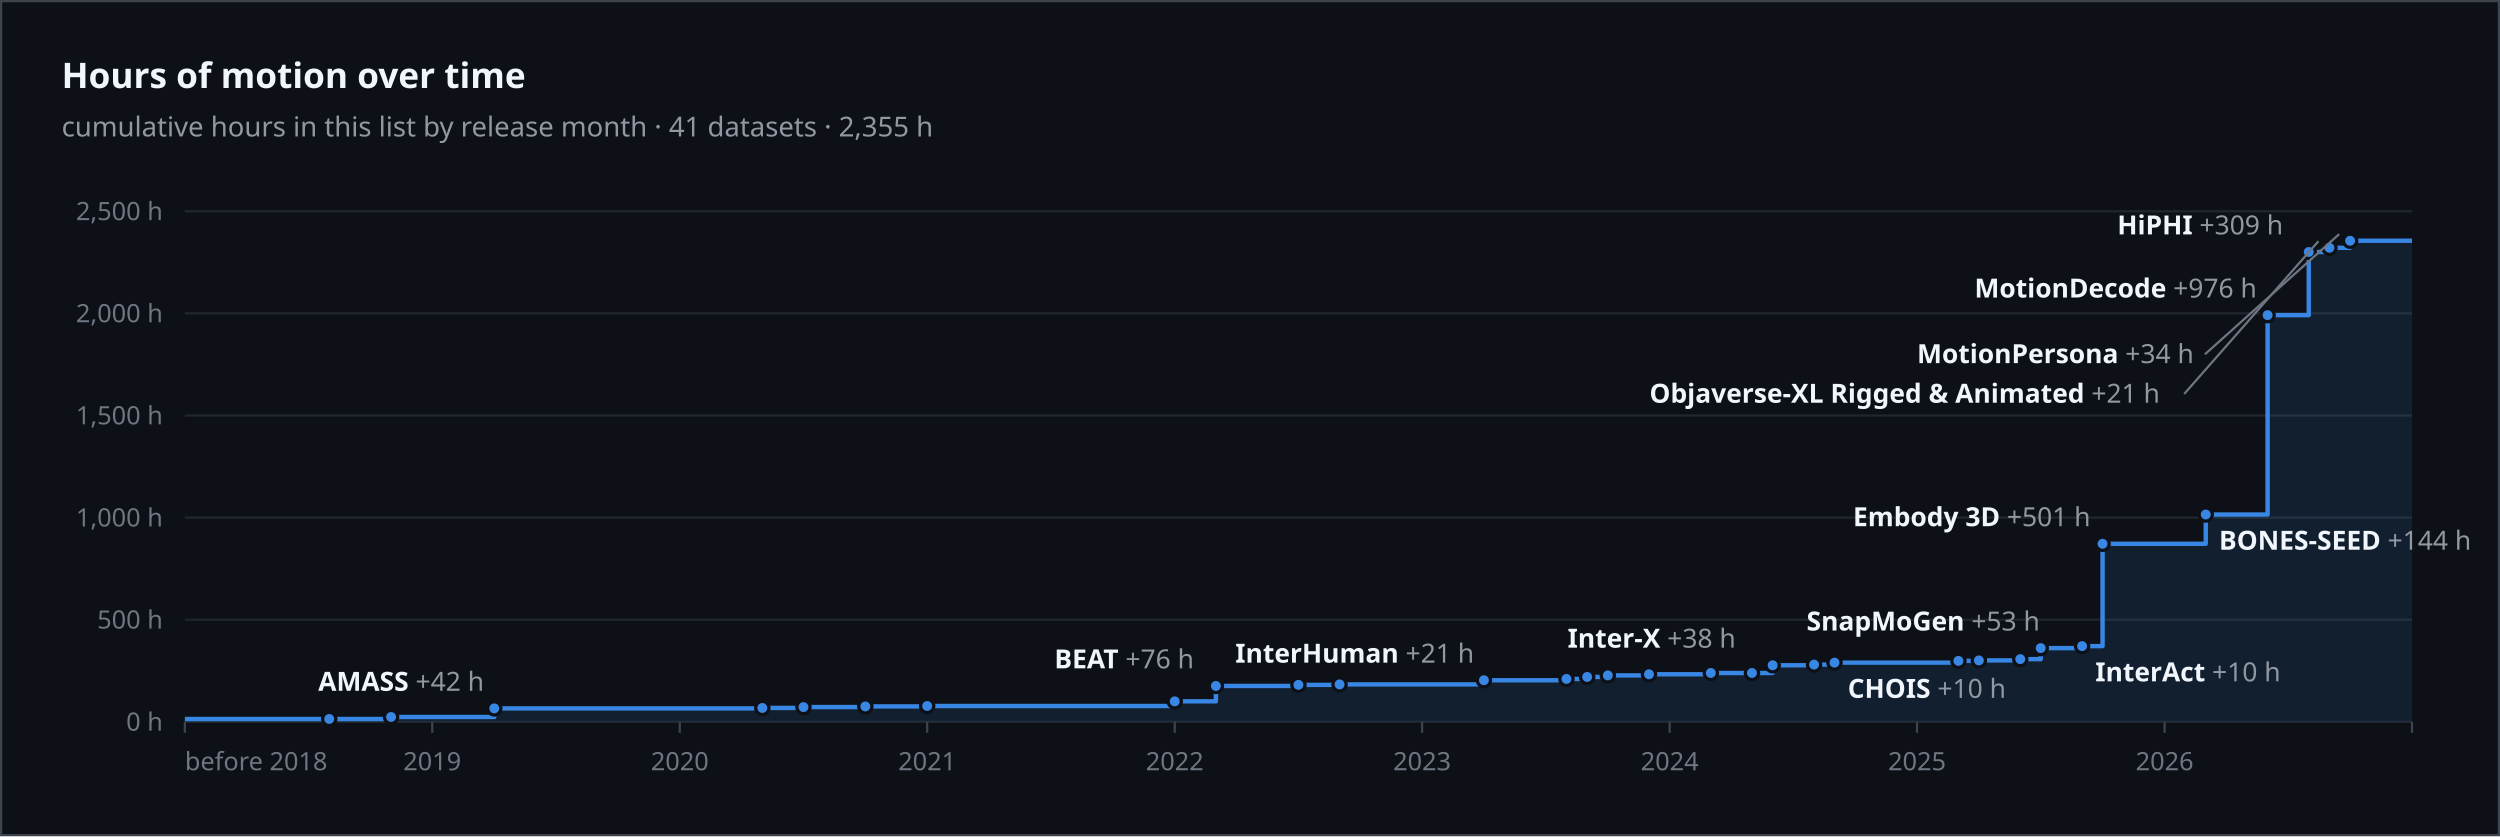
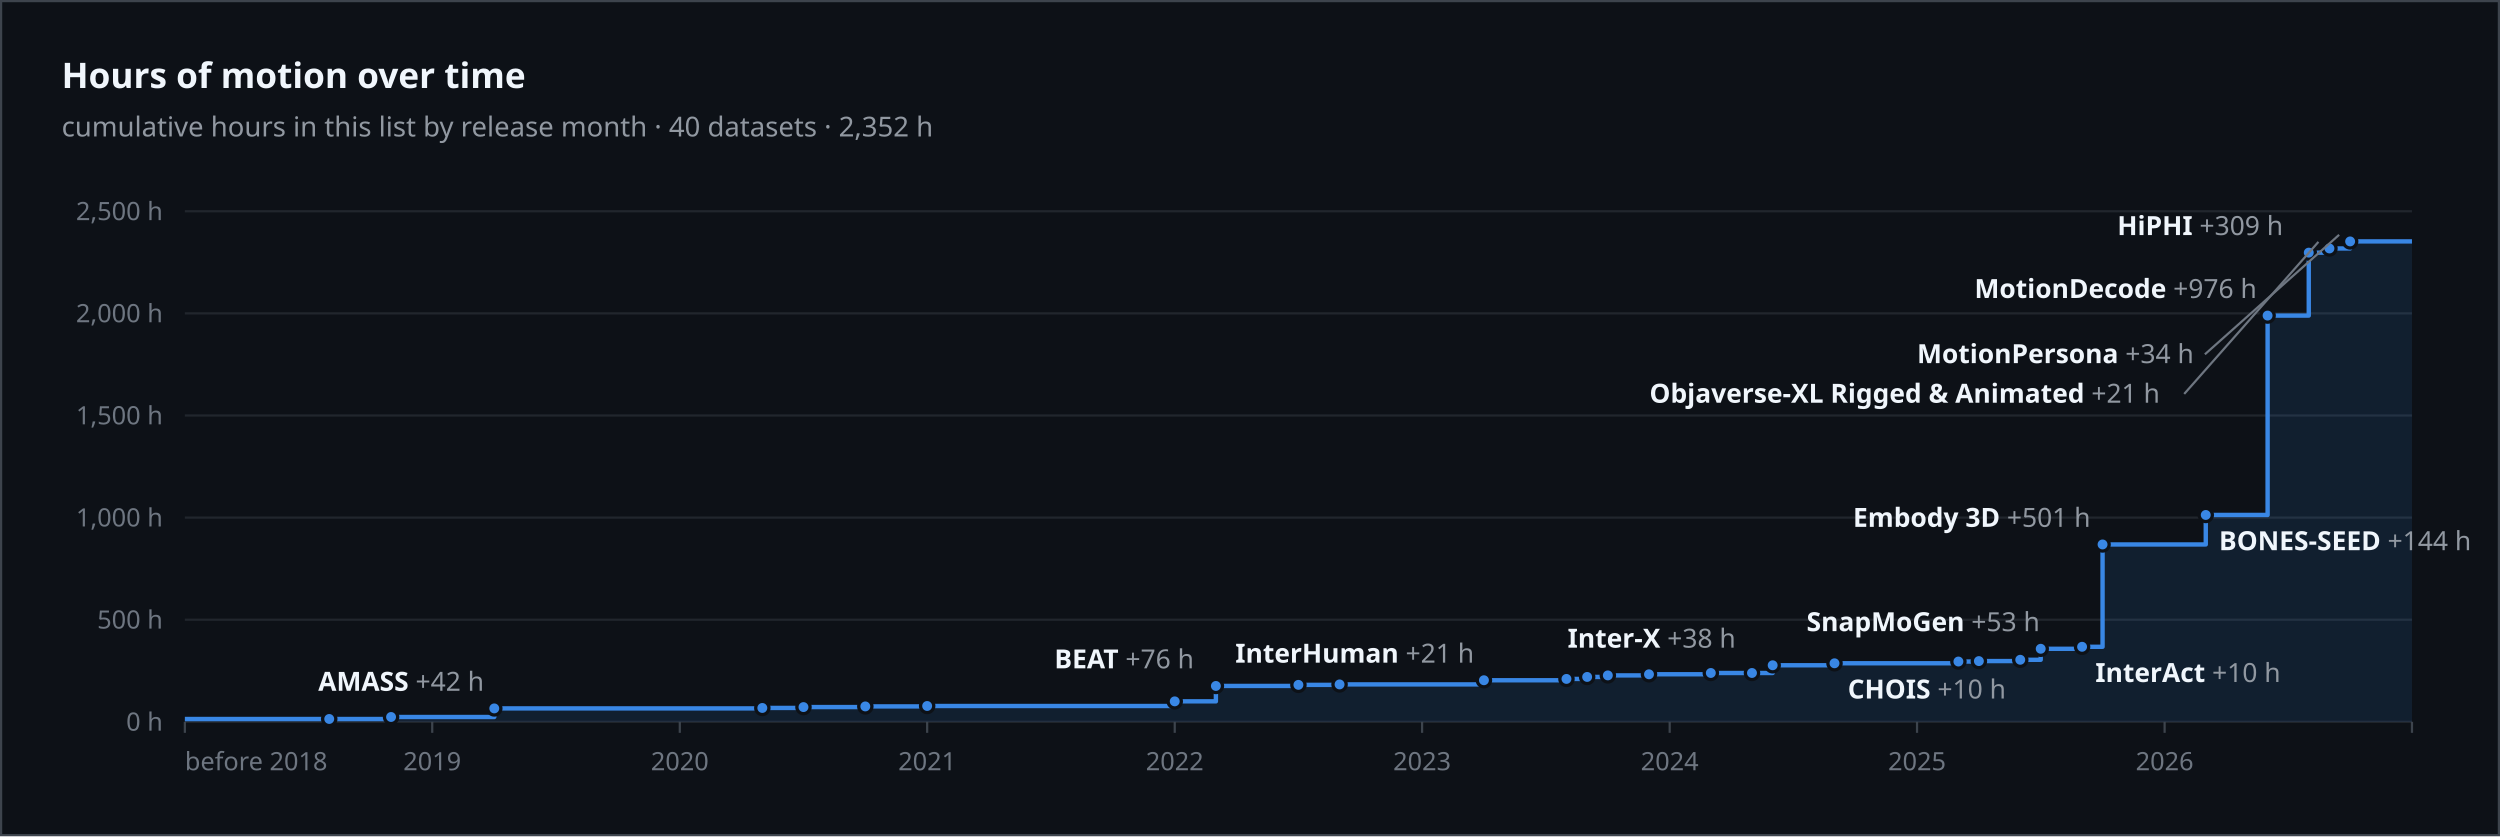
<svg xmlns="http://www.w3.org/2000/svg" width="1136" height="380" viewBox="0 0 1136 380" role="img" aria-label="Hours of motion over time" font-family="-apple-system, BlinkMacSystemFont, 'Segoe UI', 'Noto Sans', Helvetica, Arial, sans-serif">
  <rect x="0.5" y="0.5" width="1135" height="379" fill="#0d1117" stroke="#3d444d" />
  <text x="28" y="40" font-size="16" font-weight="600" fill="#f0f6fc">Hours of motion over time</text>
-   <text x="28" y="62" font-size="12.5" fill="#9198a1">cumulative hours in this list by release month · 41 datasets · 2,355 h</text>
+   <text x="28" y="62" font-size="12.5" fill="#9198a1">cumulative hours in this list by release month · 40 datasets · 2,352 h</text>
  <line x1="84" y1="328.0" x2="1096" y2="328.0" stroke="#21262d" stroke-width="1" />
  <text x="74" y="328.0" dy="0.35em" text-anchor="end" font-size="11.5" fill="#6e7681">0 h</text>
  <line x1="84" y1="281.6" x2="1096" y2="281.6" stroke="#21262d" stroke-width="1" />
  <text x="74" y="281.6" dy="0.35em" text-anchor="end" font-size="11.5" fill="#6e7681">500 h</text>
  <line x1="84" y1="235.2" x2="1096" y2="235.2" stroke="#21262d" stroke-width="1" />
  <text x="74" y="235.2" dy="0.35em" text-anchor="end" font-size="11.5" fill="#6e7681">1,000 h</text>
  <line x1="84" y1="188.8" x2="1096" y2="188.8" stroke="#21262d" stroke-width="1" />
  <text x="74" y="188.8" dy="0.35em" text-anchor="end" font-size="11.5" fill="#6e7681">1,500 h</text>
  <line x1="84" y1="142.4" x2="1096" y2="142.4" stroke="#21262d" stroke-width="1" />
  <text x="74" y="142.4" dy="0.35em" text-anchor="end" font-size="11.5" fill="#6e7681">2,000 h</text>
  <line x1="84" y1="96.0" x2="1096" y2="96.0" stroke="#21262d" stroke-width="1" />
  <text x="74" y="96.0" dy="0.35em" text-anchor="end" font-size="11.5" fill="#6e7681">2,500 h</text>
  <line x1="84.0" y1="328" x2="84.0" y2="333" stroke="#3d444d" />
  <text x="84.0" y="350" text-anchor="start" font-size="11.5" fill="#6e7681">before 2018</text>
  <line x1="196.4" y1="328" x2="196.4" y2="333" stroke="#3d444d" />
  <text x="196.4" y="350" text-anchor="middle" font-size="11.5" fill="#6e7681">2019</text>
  <line x1="308.9" y1="328" x2="308.9" y2="333" stroke="#3d444d" />
  <text x="308.9" y="350" text-anchor="middle" font-size="11.5" fill="#6e7681">2020</text>
  <line x1="421.3" y1="328" x2="421.3" y2="333" stroke="#3d444d" />
  <text x="421.3" y="350" text-anchor="middle" font-size="11.5" fill="#6e7681">2021</text>
  <line x1="533.8" y1="328" x2="533.8" y2="333" stroke="#3d444d" />
  <text x="533.8" y="350" text-anchor="middle" font-size="11.5" fill="#6e7681">2022</text>
  <line x1="646.2" y1="328" x2="646.2" y2="333" stroke="#3d444d" />
  <text x="646.2" y="350" text-anchor="middle" font-size="11.5" fill="#6e7681">2023</text>
  <line x1="758.7" y1="328" x2="758.7" y2="333" stroke="#3d444d" />
  <text x="758.7" y="350" text-anchor="middle" font-size="11.5" fill="#6e7681">2024</text>
  <line x1="871.1" y1="328" x2="871.1" y2="333" stroke="#3d444d" />
  <text x="871.1" y="350" text-anchor="middle" font-size="11.5" fill="#6e7681">2025</text>
  <line x1="983.6" y1="328" x2="983.6" y2="333" stroke="#3d444d" />
  <text x="983.6" y="350" text-anchor="middle" font-size="11.5" fill="#6e7681">2026</text>
  <line x1="1096.0" y1="328" x2="1096.0" y2="333" stroke="#3d444d" />
-   <path d="M84,328 L84,326.7 L84.0,326.7 L149.6,326.7 L149.6,326.7 L177.7,326.7 L177.7,325.8 L224.6,325.8 L224.6,321.9 L346.4,321.9 L346.4,321.7 L365.1,321.7 L365.1,321.3 L393.2,321.3 L393.2,321.0 L421.3,321.0 L421.3,320.8 L533.8,320.8 L533.8,318.7 L552.5,318.7 L552.5,311.7 L590.0,311.7 L590.0,311.2 L608.7,311.2 L608.7,311.0 L674.3,311.0 L674.3,309.1 L711.8,309.1 L711.8,308.5 L721.2,308.5 L721.2,307.6 L730.6,307.6 L730.6,306.9 L749.3,306.9 L749.3,306.4 L777.4,306.4 L777.4,305.8 L796.1,305.8 L796.1,305.8 L805.5,305.8 L805.5,302.3 L824.3,302.3 L824.3,302.0 L833.6,302.0 L833.6,301.1 L889.9,301.1 L889.9,300.3 L899.2,300.3 L899.2,300.1 L918.0,300.1 L918.0,299.5 L927.3,299.5 L927.3,294.5 L946.1,294.5 L946.1,293.6 L955.4,293.6 L955.4,247.1 L1002.3,247.1 L1002.3,233.8 L1030.4,233.8 L1030.4,143.2 L1049.1,143.2 L1049.1,114.5 L1058.5,114.5 L1058.5,112.6 L1067.9,112.6 L1067.9,109.4 L1096.0,109.4 L1096.0,328 Z" fill="#3987e5" fill-opacity="0.12" />
-   <path d="M84.0,326.7 L149.6,326.7 L149.6,326.7 L177.7,326.7 L177.7,325.8 L224.6,325.8 L224.6,321.9 L346.4,321.9 L346.4,321.7 L365.1,321.7 L365.1,321.3 L393.2,321.3 L393.2,321.0 L421.3,321.0 L421.3,320.8 L533.8,320.8 L533.8,318.7 L552.5,318.7 L552.5,311.7 L590.0,311.7 L590.0,311.2 L608.7,311.2 L608.7,311.0 L674.3,311.0 L674.3,309.1 L711.8,309.1 L711.8,308.5 L721.2,308.5 L721.2,307.6 L730.6,307.6 L730.6,306.9 L749.3,306.9 L749.3,306.4 L777.4,306.4 L777.4,305.8 L796.1,305.8 L796.1,305.8 L805.5,305.8 L805.5,302.3 L824.3,302.3 L824.3,302.0 L833.6,302.0 L833.6,301.1 L889.9,301.1 L889.9,300.3 L899.2,300.3 L899.2,300.1 L918.0,300.1 L918.0,299.5 L927.3,299.5 L927.3,294.5 L946.1,294.5 L946.1,293.6 L955.4,293.6 L955.4,247.1 L1002.3,247.1 L1002.3,233.8 L1030.4,233.8 L1030.4,143.2 L1049.1,143.2 L1049.1,114.5 L1058.5,114.5 L1058.5,112.6 L1067.9,112.6 L1067.9,109.4 L1096.0,109.4" fill="none" stroke="#3987e5" stroke-width="2" stroke-linejoin="round" />
+   <path d="M84,328 L84,326.7 L84.0,326.7 L149.6,326.7 L149.6,326.7 L177.7,326.7 L177.7,325.8 L224.6,325.8 L224.6,321.9 L346.4,321.9 L346.4,321.7 L365.1,321.7 L365.1,321.3 L393.2,321.3 L393.2,321.0 L421.3,321.0 L421.3,320.8 L533.8,320.8 L533.8,318.7 L552.5,318.7 L552.5,311.7 L590.0,311.7 L590.0,311.2 L608.7,311.2 L608.7,311.0 L674.3,311.0 L674.3,309.1 L711.8,309.1 L711.8,308.5 L721.2,308.5 L721.2,307.6 L730.6,307.6 L730.6,306.9 L749.3,306.9 L749.3,306.4 L777.4,306.4 L777.4,305.8 L796.1,305.8 L796.1,305.8 L805.5,305.8 L805.5,302.3 L833.6,302.3 L833.6,301.4 L889.9,301.4 L889.9,300.6 L899.2,300.6 L899.2,300.4 L918.0,300.4 L918.0,299.8 L927.3,299.8 L927.3,294.8 L946.1,294.8 L946.1,293.9 L955.4,293.9 L955.4,247.4 L1002.3,247.4 L1002.3,234.0 L1030.4,234.0 L1030.4,143.4 L1049.1,143.4 L1049.1,114.8 L1058.5,114.8 L1058.5,112.9 L1067.9,112.9 L1067.9,109.7 L1096.0,109.7 L1096.0,328 Z" fill="#3987e5" fill-opacity="0.12" />
+   <path d="M84.0,326.7 L149.6,326.7 L149.6,326.7 L177.7,326.7 L177.7,325.8 L224.6,325.8 L224.6,321.9 L346.4,321.9 L346.4,321.7 L365.1,321.7 L365.1,321.3 L393.2,321.3 L393.2,321.0 L421.3,321.0 L421.3,320.8 L533.8,320.8 L533.8,318.7 L552.5,318.7 L552.5,311.7 L590.0,311.7 L590.0,311.2 L608.7,311.2 L608.7,311.0 L674.3,311.0 L674.3,309.1 L711.8,309.1 L711.8,308.5 L721.2,308.5 L721.2,307.6 L730.6,307.6 L730.6,306.9 L749.3,306.9 L749.3,306.4 L777.4,306.4 L777.4,305.8 L796.1,305.8 L796.1,305.8 L805.5,305.8 L805.5,302.3 L833.6,302.3 L833.6,301.4 L889.9,301.4 L889.9,300.6 L899.2,300.6 L899.2,300.4 L918.0,300.4 L918.0,299.8 L927.3,299.8 L927.3,294.8 L946.1,294.8 L946.1,293.9 L955.4,293.9 L955.4,247.4 L1002.3,247.4 L1002.3,234.0 L1030.4,234.0 L1030.4,143.4 L1049.1,143.4 L1049.1,114.8 L1058.5,114.8 L1058.5,112.9 L1067.9,112.9 L1067.9,109.7 L1096.0,109.7" fill="none" stroke="#3987e5" stroke-width="2" stroke-linejoin="round" />
  <circle cx="149.6" cy="326.7" r="3" fill="#3987e5" stroke="#0d1117" stroke-width="1.5" />
  <circle cx="177.7" cy="325.8" r="3" fill="#3987e5" stroke="#0d1117" stroke-width="1.5" />
  <circle cx="224.6" cy="321.9" r="3" fill="#3987e5" stroke="#0d1117" stroke-width="1.5" />
  <circle cx="346.4" cy="321.7" r="3" fill="#3987e5" stroke="#0d1117" stroke-width="1.5" />
  <circle cx="365.1" cy="321.3" r="3" fill="#3987e5" stroke="#0d1117" stroke-width="1.5" />
  <circle cx="393.2" cy="321.0" r="3" fill="#3987e5" stroke="#0d1117" stroke-width="1.5" />
  <circle cx="421.3" cy="320.8" r="3" fill="#3987e5" stroke="#0d1117" stroke-width="1.5" />
  <circle cx="533.8" cy="318.7" r="3" fill="#3987e5" stroke="#0d1117" stroke-width="1.5" />
  <circle cx="552.5" cy="311.7" r="3" fill="#3987e5" stroke="#0d1117" stroke-width="1.5" />
  <circle cx="590.0" cy="311.2" r="3" fill="#3987e5" stroke="#0d1117" stroke-width="1.5" />
  <circle cx="608.7" cy="311.0" r="3" fill="#3987e5" stroke="#0d1117" stroke-width="1.5" />
  <circle cx="674.3" cy="309.1" r="3" fill="#3987e5" stroke="#0d1117" stroke-width="1.5" />
  <circle cx="711.8" cy="308.5" r="3" fill="#3987e5" stroke="#0d1117" stroke-width="1.5" />
  <circle cx="721.2" cy="307.6" r="3" fill="#3987e5" stroke="#0d1117" stroke-width="1.5" />
  <circle cx="730.6" cy="306.9" r="3" fill="#3987e5" stroke="#0d1117" stroke-width="1.5" />
  <circle cx="749.3" cy="306.4" r="3" fill="#3987e5" stroke="#0d1117" stroke-width="1.5" />
  <circle cx="777.4" cy="305.8" r="3" fill="#3987e5" stroke="#0d1117" stroke-width="1.5" />
  <circle cx="796.1" cy="305.8" r="3" fill="#3987e5" stroke="#0d1117" stroke-width="1.5" />
  <circle cx="805.5" cy="302.3" r="3" fill="#3987e5" stroke="#0d1117" stroke-width="1.5" />
-   <circle cx="824.3" cy="302.0" r="3" fill="#3987e5" stroke="#0d1117" stroke-width="1.5" />
-   <circle cx="833.6" cy="301.1" r="3" fill="#3987e5" stroke="#0d1117" stroke-width="1.5" />
-   <circle cx="889.9" cy="300.3" r="3" fill="#3987e5" stroke="#0d1117" stroke-width="1.5" />
-   <circle cx="899.2" cy="300.1" r="3" fill="#3987e5" stroke="#0d1117" stroke-width="1.5" />
-   <circle cx="918.0" cy="299.5" r="3" fill="#3987e5" stroke="#0d1117" stroke-width="1.5" />
-   <circle cx="927.3" cy="294.5" r="3" fill="#3987e5" stroke="#0d1117" stroke-width="1.5" />
-   <circle cx="946.1" cy="293.6" r="3" fill="#3987e5" stroke="#0d1117" stroke-width="1.5" />
-   <circle cx="955.4" cy="247.1" r="3" fill="#3987e5" stroke="#0d1117" stroke-width="1.5" />
-   <circle cx="1002.3" cy="233.8" r="3" fill="#3987e5" stroke="#0d1117" stroke-width="1.5" />
-   <circle cx="1030.4" cy="143.2" r="3" fill="#3987e5" stroke="#0d1117" stroke-width="1.5" />
-   <circle cx="1049.1" cy="114.5" r="3" fill="#3987e5" stroke="#0d1117" stroke-width="1.5" />
-   <circle cx="1058.5" cy="112.6" r="3" fill="#3987e5" stroke="#0d1117" stroke-width="1.5" />
-   <circle cx="1067.9" cy="109.4" r="3" fill="#3987e5" stroke="#0d1117" stroke-width="1.5" />
-   <text x="897.2" y="135.2" font-size="12" fill="#f0f6fc">
+   <circle cx="833.6" cy="301.4" r="3" fill="#3987e5" stroke="#0d1117" stroke-width="1.5" />
+   <circle cx="889.9" cy="300.6" r="3" fill="#3987e5" stroke="#0d1117" stroke-width="1.5" />
+   <circle cx="899.2" cy="300.4" r="3" fill="#3987e5" stroke="#0d1117" stroke-width="1.5" />
+   <circle cx="918.0" cy="299.8" r="3" fill="#3987e5" stroke="#0d1117" stroke-width="1.5" />
+   <circle cx="927.3" cy="294.8" r="3" fill="#3987e5" stroke="#0d1117" stroke-width="1.5" />
+   <circle cx="946.1" cy="293.9" r="3" fill="#3987e5" stroke="#0d1117" stroke-width="1.5" />
+   <circle cx="955.4" cy="247.4" r="3" fill="#3987e5" stroke="#0d1117" stroke-width="1.5" />
+   <circle cx="1002.3" cy="234.0" r="3" fill="#3987e5" stroke="#0d1117" stroke-width="1.5" />
+   <circle cx="1030.4" cy="143.4" r="3" fill="#3987e5" stroke="#0d1117" stroke-width="1.5" />
+   <circle cx="1049.1" cy="114.8" r="3" fill="#3987e5" stroke="#0d1117" stroke-width="1.5" />
+   <circle cx="1058.5" cy="112.9" r="3" fill="#3987e5" stroke="#0d1117" stroke-width="1.5" />
+   <circle cx="1067.9" cy="109.7" r="3" fill="#3987e5" stroke="#0d1117" stroke-width="1.5" />
+   <text x="897.2" y="135.4" font-size="12" fill="#f0f6fc">
    <tspan font-weight="600">MotionDecode</tspan>
    <tspan fill="#9198a1">+976 h</tspan>
  </text>
-   <text x="842.0" y="239.1" font-size="12" fill="#f0f6fc">
+   <text x="842.0" y="239.4" font-size="12" fill="#f0f6fc">
    <tspan font-weight="600">Embody 3D</tspan>
    <tspan fill="#9198a1">+501 h</tspan>
  </text>
-   <text x="962.1" y="106.5" font-size="12" fill="#f0f6fc">
+   <text x="962.1" y="106.8" font-size="12" fill="#f0f6fc">
    <tspan font-weight="600">HiPHI</tspan>
    <tspan fill="#9198a1">+309 h</tspan>
  </text>
-   <text x="1008.3" y="249.8" font-size="12" fill="#f0f6fc">
+   <text x="1008.3" y="250.0" font-size="12" fill="#f0f6fc">
    <tspan font-weight="600">BONES-SEED</tspan>
    <tspan fill="#9198a1">+144 h</tspan>
  </text>
  <text x="479.1" y="303.7" font-size="12" fill="#f0f6fc">
    <tspan font-weight="600">BEAT</tspan>
    <tspan fill="#9198a1">+76 h</tspan>
  </text>
-   <text x="820.9" y="286.5" font-size="12" fill="#f0f6fc">
+   <text x="820.9" y="286.8" font-size="12" fill="#f0f6fc">
    <tspan font-weight="600">SnapMoGen</tspan>
    <tspan fill="#9198a1">+53 h</tspan>
  </text>
  <text x="144.6" y="313.9" font-size="12" fill="#f0f6fc">
    <tspan font-weight="600">AMASS</tspan>
    <tspan fill="#9198a1">+42 h</tspan>
  </text>
  <text x="712.3" y="294.3" font-size="12" fill="#f0f6fc">
    <tspan font-weight="600">Inter-X</tspan>
    <tspan fill="#9198a1">+38 h</tspan>
  </text>
-   <path d="M1001.9,161.0 L1062.9,106.4" stroke="#6e7681" stroke-width="1" fill="none" />
+   <path d="M1001.9,161.0 L1062.9,106.7" stroke="#6e7681" stroke-width="1" fill="none" />
  <text x="871.1" y="165.0" font-size="12" fill="#f0f6fc">
    <tspan font-weight="600">MotionPersona</tspan>
    <tspan fill="#9198a1">+34 h</tspan>
  </text>
-   <path d="M992.5,179.0 L1053.5,109.6" stroke="#6e7681" stroke-width="1" fill="none" />
+   <path d="M992.5,179.0 L1053.5,109.9" stroke="#6e7681" stroke-width="1" fill="none" />
  <text x="749.5" y="183.0" font-size="12" fill="#f0f6fc">
    <tspan font-weight="600">Objaverse-XL Rigged &amp; Animated</tspan>
    <tspan fill="#9198a1">+21 h</tspan>
  </text>
  <text x="561.3" y="301.1" font-size="12" fill="#f0f6fc">
    <tspan font-weight="600">InterHuman</tspan>
    <tspan fill="#9198a1">+21 h</tspan>
  </text>
-   <text x="839.6" y="317.1" font-size="12" fill="#f0f6fc">
+   <text x="839.6" y="317.4" font-size="12" fill="#f0f6fc">
    <tspan font-weight="600">CHOIS</tspan>
    <tspan fill="#9198a1">+10 h</tspan>
  </text>
-   <text x="952.1" y="309.6" font-size="12" fill="#f0f6fc">
+   <text x="952.1" y="309.9" font-size="12" fill="#f0f6fc">
    <tspan font-weight="600">InterAct</tspan>
    <tspan fill="#9198a1">+10 h</tspan>
  </text>
</svg>
